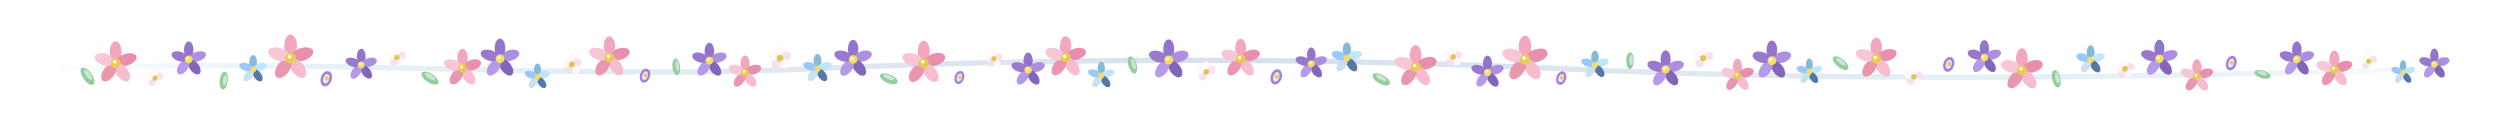
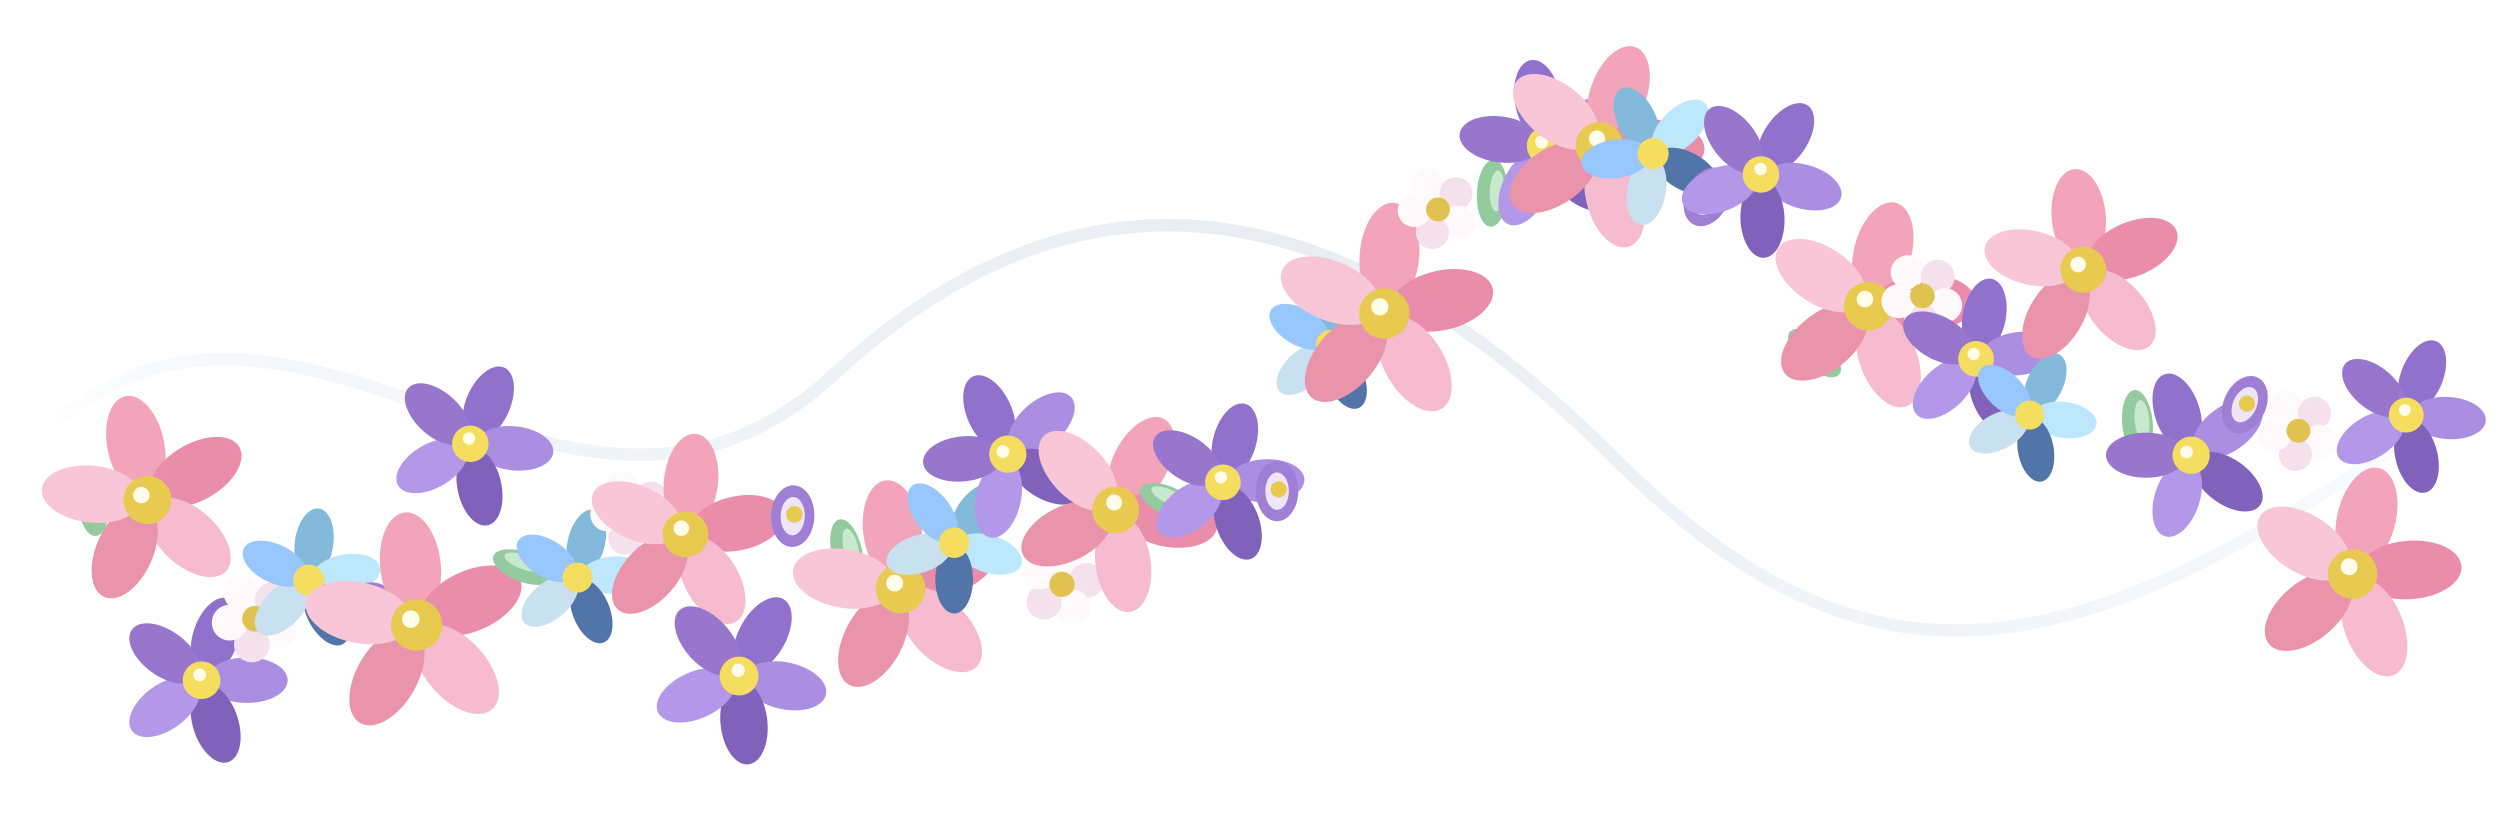
- <svg xmlns="http://www.w3.org/2000/svg" viewBox="0 0 400 22" fill="none" shape-rendering="geometricPrecision">
+ <svg xmlns="http://www.w3.org/2000/svg" viewBox="0 0 480 160" fill="none" shape-rendering="geometricPrecision">
  <defs>
-     <linearGradient id="seaHair" x1="0" y1="0" x2="400" y2="0" gradientUnits="userSpaceOnUse">
+     <linearGradient id="seaHair" x1="0" y1="0" x2="480" y2="0" gradientUnits="userSpaceOnUse">
      <stop offset="0%" stop-color="#7eb6d9" stop-opacity="0" />
-       <stop offset="12%" stop-color="#7eb6d9" stop-opacity=".28" />
-       <stop offset="50%" stop-color="#4a6fa5" stop-opacity=".34" />
-       <stop offset="88%" stop-color="#7eb6d9" stop-opacity=".28" />
+       <stop offset="10%" stop-color="#7eb6d9" stop-opacity=".22" />
+       <stop offset="50%" stop-color="#4a6fa5" stop-opacity=".28" />
+       <stop offset="90%" stop-color="#7eb6d9" stop-opacity=".22" />
      <stop offset="100%" stop-color="#7eb6d9" stop-opacity="0" />
    </linearGradient>
    <g id="fPink">
-       <ellipse cx="0" cy="-2.55" rx="1.3" ry="2.3" fill="#F2A0B8" />
-       <ellipse cx="0" cy="-2.55" rx="1.3" ry="2.3" fill="#E888A8" transform="rotate(72)" />
-       <ellipse cx="0" cy="-2.55" rx="1.3" ry="2.3" fill="#F6B8CC" transform="rotate(144)" />
-       <ellipse cx="0" cy="-2.55" rx="1.3" ry="2.3" fill="#E890A8" transform="rotate(216)" />
-       <ellipse cx="0" cy="-2.55" rx="1.3" ry="2.3" fill="#F8C4D4" transform="rotate(288)" />
-       <circle cx="0" cy="0" r="1.1" fill="#E8C84A" />
-       <circle cx="-.22" cy="-.28" r=".38" fill="#FFFCE8" />
+       <ellipse cx="0" cy="-10.2" rx="5.2" ry="9.2" fill="#F2A0B8" />
+       <ellipse cx="0" cy="-10.2" rx="5.2" ry="9.2" fill="#E888A8" transform="rotate(72)" />
+       <ellipse cx="0" cy="-10.2" rx="5.2" ry="9.2" fill="#F6B8CC" transform="rotate(144)" />
+       <ellipse cx="0" cy="-10.2" rx="5.2" ry="9.2" fill="#E890A8" transform="rotate(216)" />
+       <ellipse cx="0" cy="-10.2" rx="5.2" ry="9.2" fill="#F8C4D4" transform="rotate(288)" />
+       <circle cx="0" cy="0" r="4.4" fill="#E8C84A" />
+       <circle cx="-.9" cy="-1.1" r="1.5" fill="#FFFCE8" />
    </g>
    <g id="fLav">
-       <ellipse cx="0" cy="-2.3" rx="1.15" ry="2.05" fill="#8B6BC9" />
-       <ellipse cx="0" cy="-2.3" rx="1.15" ry="2.05" fill="#A888E0" transform="rotate(72)" />
-       <ellipse cx="0" cy="-2.3" rx="1.15" ry="2.05" fill="#7B5CB8" transform="rotate(144)" />
-       <ellipse cx="0" cy="-2.3" rx="1.15" ry="2.05" fill="#B094E8" transform="rotate(216)" />
-       <ellipse cx="0" cy="-2.3" rx="1.15" ry="2.05" fill="#9470CC" transform="rotate(288)" />
-       <circle cx="0" cy="0" r=".95" fill="#F5DC5A" />
-       <circle cx="-.18" cy="-.22" r=".32" fill="#FFFCE8" />
+       <ellipse cx="0" cy="-9.2" rx="4.6" ry="8.2" fill="#8B6BC9" />
+       <ellipse cx="0" cy="-9.2" rx="4.6" ry="8.2" fill="#A888E0" transform="rotate(72)" />
+       <ellipse cx="0" cy="-9.2" rx="4.6" ry="8.2" fill="#7B5CB8" transform="rotate(144)" />
+       <ellipse cx="0" cy="-9.2" rx="4.6" ry="8.2" fill="#B094E8" transform="rotate(216)" />
+       <ellipse cx="0" cy="-9.2" rx="4.6" ry="8.2" fill="#9470CC" transform="rotate(288)" />
+       <circle cx="0" cy="0" r="3.8" fill="#F5DC5A" />
+       <circle cx="-.7" cy="-.9" r="1.3" fill="#FFFCE8" />
    </g>
    <g id="fWhite">
-       <circle cx="0" cy="-1.8" r="1.1" fill="#FFF9FC" />
-       <circle cx="1.5" cy="-.52" r="1.1" fill="#F5E0EA" />
-       <circle cx=".92" cy="1.3" r="1.1" fill="#FFF9FC" />
-       <circle cx="-.92" cy="1.3" r="1.1" fill="#F5E0EA" />
-       <circle cx="-1.5" cy="-.52" r="1.1" fill="#FFF9FC" />
-       <circle cx="0" cy="0" r=".8" fill="#E0C04A" />
+       <circle cx="0" cy="-7.2" r="4.4" fill="#FFF9FC" />
+       <circle cx="6" cy="-2.1" r="4.4" fill="#F5E0EA" />
+       <circle cx="3.7" cy="5.2" r="4.4" fill="#FFF9FC" />
+       <circle cx="-3.7" cy="5.2" r="4.4" fill="#F5E0EA" />
+       <circle cx="-6" cy="-2.1" r="4.4" fill="#FFF9FC" />
+       <circle cx="0" cy="0" r="3.2" fill="#E0C04A" />
    </g>
    <g id="fSea">
-       <ellipse cx="0" cy="-2.05" rx="1.05" ry="1.9" fill="#7eb6d9" />
-       <ellipse cx="0" cy="-2.05" rx="1.05" ry="1.9" fill="#bae6fd" transform="rotate(72)" />
-       <ellipse cx="0" cy="-2.05" rx="1.05" ry="1.9" fill="#4a6fa5" transform="rotate(144)" />
-       <ellipse cx="0" cy="-2.05" rx="1.05" ry="1.9" fill="#c7dff0" transform="rotate(216)" />
-       <ellipse cx="0" cy="-2.05" rx="1.05" ry="1.9" fill="#93c5fd" transform="rotate(288)" />
-       <circle cx="0" cy="0" r=".85" fill="#F5DC5A" />
+       <ellipse cx="0" cy="-8.2" rx="4.2" ry="7.6" fill="#7eb6d9" />
+       <ellipse cx="0" cy="-8.2" rx="4.2" ry="7.6" fill="#bae6fd" transform="rotate(72)" />
+       <ellipse cx="0" cy="-8.2" rx="4.2" ry="7.6" fill="#4a6fa5" transform="rotate(144)" />
+       <ellipse cx="0" cy="-8.2" rx="4.2" ry="7.6" fill="#c7dff0" transform="rotate(216)" />
+       <ellipse cx="0" cy="-8.2" rx="4.2" ry="7.6" fill="#93c5fd" transform="rotate(288)" />
+       <circle cx="0" cy="0" r="3.4" fill="#F5DC5A" />
    </g>
    <g id="fBud">
-       <ellipse cx="0" cy="0" rx="1.3" ry="1.85" fill="#9B7AD4" transform="rotate(18)" />
-       <ellipse cx="0" cy="0" rx=".72" ry="1.15" fill="#EDE4F8" transform="rotate(18)" />
-       <circle cx=".12" cy="-.08" r=".5" fill="#E8C84A" />
+       <ellipse cx="0" cy="0" rx="5.2" ry="7.4" fill="#9B7AD4" transform="rotate(18)" />
+       <ellipse cx="0" cy="0" rx="2.9" ry="4.6" fill="#EDE4F8" transform="rotate(18)" />
+       <circle cx=".5" cy="-.3" r="2" fill="#E8C84A" />
    </g>
    <g id="leaf">
-       <ellipse cx="0" cy="0" rx="1.05" ry="2.3" fill="#8FC99A" transform="rotate(-35)" />
-       <ellipse cx=".32" cy="-.18" rx=".5" ry="1.4" fill="#C5E8CB" transform="rotate(-35)" />
+       <ellipse cx="0" cy="0" rx="4.2" ry="9.2" fill="#8FC99A" transform="rotate(-35)" />
+       <ellipse cx="1.3" cy="-.7" rx="2" ry="5.6" fill="#C5E8CB" transform="rotate(-35)" />
    </g>
  </defs>
-   <path d="M10 11 C50 9.2 90 12.8 130 11 S210 9.2 250 11 S330 12.8 390 11" stroke="url(#seaHair)" stroke-width=".85" stroke-linecap="round" opacity=".65" />
-   <g opacity=".94">
-     <g transform="translate(14 12.2) scale(.7)">
-       <use href="#leaf" />
-     </g>
-     <g transform="translate(18.5 10.1) scale(.72)">
-       <animate attributeName="opacity" values=".72;1;.72" dur="5.8s" begin="0s" repeatCount="indefinite" />
-       <use href="#fPink" />
-     </g>
-     <g transform="translate(24.8 12.5) scale(.52)">
-       <use href="#fWhite" />
-     </g>
-     <g transform="translate(30.2 9.5) scale(.66)">
-       <use href="#fLav" />
-     </g>
-     <g transform="translate(35.8 12.9) rotate(42) scale(.62)">
-       <use href="#leaf" />
-     </g>
-     <g transform="translate(40.5 11.1) scale(.58)">
-       <use href="#fSea" />
-     </g>
-     <g transform="translate(46.5 9.3) scale(.78)">
-       <animate attributeName="opacity" values=".7;1;.7" dur="6.2s" begin="1.1s" repeatCount="indefinite" />
-       <use href="#fPink" />
-     </g>
-     <g transform="translate(52.2 12.6) scale(.68)">
-       <use href="#fBud" />
-     </g>
-     <g transform="translate(57.8 10.4) scale(.6)">
-       <use href="#fLav" />
-     </g>
-     <g transform="translate(63.5 9.2) scale(.56)">
-       <use href="#fWhite" />
-     </g>
-     <g transform="translate(68.8 12.5) rotate(-22) scale(.68)">
-       <use href="#leaf" />
-     </g>
-     <g transform="translate(74 10.9) scale(.64)">
-       <use href="#fPink" />
-     </g>
-     <g transform="translate(80 9.4) scale(.74)">
-       <animate attributeName="opacity" values=".68;.98;.68" dur="5.5s" begin="2s" repeatCount="indefinite" />
-       <use href="#fLav" />
-     </g>
-     <g transform="translate(86 12.3) scale(.54)">
-       <use href="#fSea" />
-     </g>
-     <g transform="translate(91.5 10.3) scale(.6)">
-       <use href="#fWhite" />
-     </g>
-     <g transform="translate(97.5 9.2) scale(.7)">
-       <use href="#fPink" />
-     </g>
-     <g transform="translate(103.2 12.1) scale(.62)">
-       <use href="#fBud" />
-     </g>
-     <g transform="translate(108.2 10.7) rotate(28) scale(.58)">
-       <use href="#leaf" />
-     </g>
-     <g transform="translate(113.5 9.7) scale(.66)">
-       <use href="#fLav" />
-     </g>
-     <g transform="translate(119.2 11.6) scale(.56)">
-       <use href="#fPink" />
-     </g>
-     <g transform="translate(124.8 9.3) scale(.68)">
-       <use href="#fWhite" />
-     </g>
-     <g transform="translate(130.8 11) scale(.6)">
-       <use href="#fSea" />
-     </g>
-     <g transform="translate(136.5 9.5) scale(.72)">
-       <animate attributeName="opacity" values=".7;1;.7" dur="6s" begin=".6s" repeatCount="indefinite" />
-       <use href="#fLav" />
-     </g>
-     <g transform="translate(142.2 12.6) rotate(-32) scale(.66)">
-       <use href="#leaf" />
-     </g>
-     <g transform="translate(147.8 10.1) scale(.74)">
-       <use href="#fPink" />
-     </g>
-     <g transform="translate(153.5 12.4) scale(.58)">
-       <use href="#fBud" />
-     </g>
-     <g transform="translate(159 9.4) scale(.54)">
-       <use href="#fWhite" />
-     </g>
-     <g transform="translate(164.5 11.2) scale(.64)">
-       <use href="#fLav" />
-     </g>
-     <g transform="translate(170.5 9.2) scale(.7)">
-       <use href="#fPink" />
-     </g>
-     <g transform="translate(176.2 12.1) scale(.56)">
-       <use href="#fSea" />
-     </g>
-     <g transform="translate(181.2 10.4) rotate(18) scale(.62)">
-       <use href="#leaf" />
-     </g>
-     <g transform="translate(187 9.6) scale(.76)">
-       <animate attributeName="opacity" values=".68;.98;.68" dur="5.9s" begin="1.8s" repeatCount="indefinite" />
-       <use href="#fLav" />
-     </g>
-     <g transform="translate(193 11.5) scale(.58)">
-       <use href="#fWhite" />
-     </g>
-     <g transform="translate(198.5 9.4) scale(.66)">
-       <use href="#fPink" />
-     </g>
-     <g transform="translate(204.2 12.3) scale(.68)">
-       <use href="#fBud" />
-     </g>
-     <g transform="translate(209.8 10.2) scale(.6)">
-       <use href="#fLav" />
-     </g>
-     <g transform="translate(215.5 9.3) scale(.64)">
-       <use href="#fSea" />
-     </g>
-     <g transform="translate(221 12.7) rotate(-26) scale(.68)">
-       <use href="#leaf" />
-     </g>
-     <g transform="translate(226.5 10.7) scale(.72)">
-       <use href="#fPink" />
-     </g>
-     <g transform="translate(232.5 9.1) scale(.56)">
-       <use href="#fWhite" />
-     </g>
-     <g transform="translate(238 11.6) scale(.62)">
-       <use href="#fLav" />
-     </g>
-     <g transform="translate(244 9.5) scale(.78)">
-       <animate attributeName="opacity" values=".7;1;.7" dur="6.3s" begin="2.8s" repeatCount="indefinite" />
-       <use href="#fPink" />
-     </g>
-     <g transform="translate(249.8 12.5) scale(.6)">
-       <use href="#fBud" />
-     </g>
-     <g transform="translate(255.2 10.4) scale(.58)">
-       <use href="#fSea" />
-     </g>
-     <g transform="translate(260.8 9.7) rotate(36) scale(.58)">
-       <use href="#leaf" />
-     </g>
-     <g transform="translate(266.5 11.1) scale(.7)">
-       <use href="#fLav" />
-     </g>
-     <g transform="translate(272.5 9.3) scale(.62)">
-       <use href="#fWhite" />
-     </g>
-     <g transform="translate(278 12.1) scale(.56)">
-       <use href="#fPink" />
-     </g>
-     <g transform="translate(283.5 9.7) scale(.74)">
-       <animate attributeName="opacity" values=".68;.98;.68" dur="5.7s" begin=".9s" repeatCount="indefinite" />
-       <use href="#fLav" />
-     </g>
-     <g transform="translate(289.5 11.5) scale(.54)">
-       <use href="#fSea" />
-     </g>
-     <g transform="translate(294.5 10.1) rotate(-16) scale(.66)">
-       <use href="#leaf" />
-     </g>
-     <g transform="translate(300.2 9.4) scale(.7)">
-       <use href="#fPink" />
-     </g>
-     <g transform="translate(306.2 12.3) scale(.54)">
-       <use href="#fWhite" />
-     </g>
-     <g transform="translate(311.8 10.3) scale(.66)">
-       <use href="#fBud" />
-     </g>
-     <g transform="translate(317.5 9.2) scale(.64)">
-       <use href="#fLav" />
-     </g>
-     <g transform="translate(323.5 11.2) scale(.72)">
-       <use href="#fPink" />
-     </g>
-     <g transform="translate(329 12.6) rotate(22) scale(.62)">
-       <use href="#leaf" />
-     </g>
-     <g transform="translate(334.5 9.6) scale(.6)">
-       <use href="#fSea" />
-     </g>
-     <g transform="translate(340 11) scale(.58)">
-       <use href="#fWhite" />
-     </g>
-     <g transform="translate(345.5 9.4) scale(.7)">
-       <use href="#fLav" />
-     </g>
-     <g transform="translate(351.5 12.2) scale(.56)">
-       <use href="#fPink" />
-     </g>
-     <g transform="translate(357 10.1) scale(.64)">
-       <use href="#fBud" />
-     </g>
-     <g transform="translate(362 11.9) rotate(-38) scale(.58)">
-       <use href="#leaf" />
-     </g>
-     <g transform="translate(367.5 9.5) scale(.66)">
-       <use href="#fLav" />
-     </g>
-     <g transform="translate(373.5 11.1) scale(.62)">
-       <use href="#fPink" />
-     </g>
-     <g transform="translate(379 9.8) scale(.52)">
-       <use href="#fWhite" />
-     </g>
-     <g transform="translate(384.5 11.6) scale(.5)">
-       <use href="#fSea" />
-     </g>
-     <g transform="translate(389.5 10.3) scale(.58)">
+   <path d="M12 80 C60 42 110 118 160 72 S260 38 310 88 S400 128 468 80" stroke="url(#seaHair)" stroke-width="2.4" stroke-linecap="round" opacity=".45" />
+   <g opacity=".96">
+     <g transform="translate(18.0 96.3) rotate(32) scale(0.72)">
+       <use href="#leaf" />
+     </g>
+     <g transform="translate(28.3 96.0) rotate(-12) scale(1.05)">
+       <animateTransform attributeName="transform" type="translate" values="0 0; 0 -3.5; 0 0; 0 2.2; 0 0" dur="5.45s" begin="0.35s" repeatCount="indefinite" additive="sum" />
+       <animate attributeName="opacity" values=".78;1;.78" dur="5.45s" begin="0.35s" repeatCount="indefinite" />
+       <use href="#fPink" />
+     </g>
+     <g transform="translate(38.7 130.6) rotate(18) scale(0.95)">
+       <use href="#fLav" />
+     </g>
+     <g transform="translate(49.0 118.8) rotate(-28) scale(0.78)">
+       <use href="#fWhite" />
+     </g>
+     <g transform="translate(59.3 111.4) rotate(8) scale(0.88)">
+       <use href="#fSea" />
+     </g>
+     <g transform="translate(69.6 116.6) rotate(42) scale(0.82)">
+       <animateTransform attributeName="transform" type="translate" values="0 0; 0 -3.5; 0 0; 0 2.2; 0 0" dur="5.2s" begin="1.75s" repeatCount="indefinite" additive="sum" />
+       <animate attributeName="opacity" values=".78;1;.78" dur="5.2s" begin="1.75s" repeatCount="indefinite" />
+       <use href="#fBud" />
+     </g>
+     <g transform="translate(80.0 120.0) rotate(-6) scale(1.12)">
+       <use href="#fPink" />
+     </g>
+     <g transform="translate(90.3 85.2) rotate(24) scale(0.92)">
+       <use href="#fLav" />
+     </g>
+     <g transform="translate(100.6 108.9) rotate(-35) scale(0.68)">
+       <use href="#leaf" />
+     </g>
+     <g transform="translate(110.9 110.9) rotate(14) scale(0.85)">
+       <animateTransform attributeName="transform" type="translate" values="0 0; 0 -3.5; 0 0; 0 2.2; 0 0" dur="6.2s" begin="0.7s" repeatCount="indefinite" additive="sum" />
+       <animate attributeName="opacity" values=".78;1;.78" dur="6.2s" begin="0.7s" repeatCount="indefinite" />
+       <use href="#fSea" />
+     </g>
+     <g transform="translate(121.3 98.7) rotate(-20) scale(0.74)">
+       <use href="#fWhite" />
+     </g>
+     <g transform="translate(131.6 102.6) rotate(6) scale(1.00)">
+       <use href="#fPink" />
+     </g>
+     <g transform="translate(141.9 129.8) rotate(30) scale(0.98)">
+       <use href="#fLav" />
+     </g>
+     <g transform="translate(152.2 99.1) rotate(-16) scale(0.80)">
+       <animateTransform attributeName="transform" type="translate" values="0 0; 0 -3.5; 0 0; 0 2.2; 0 0" dur="5.95s" begin="2.1s" repeatCount="indefinite" additive="sum" />
+       <animate attributeName="opacity" values=".78;1;.78" dur="5.95s" begin="2.1s" repeatCount="indefinite" />
+       <use href="#fBud" />
+     </g>
+     <g transform="translate(162.6 106.0) rotate(22) scale(0.70)">
+       <use href="#leaf" />
+     </g>
+     <g transform="translate(172.9 113.0) rotate(-8) scale(1.08)">
+       <use href="#fPink" />
+     </g>
+     <g transform="translate(183.2 104.2) rotate(36) scale(0.86)">
+       <use href="#fSea" />
+     </g>
+     <g transform="translate(193.5 87.2) rotate(-24) scale(0.94)">
+       <animateTransform attributeName="transform" type="translate" values="0 0; 0 -3.5; 0 0; 0 2.2; 0 0" dur="5.7s" begin="1.05s" repeatCount="indefinite" additive="sum" />
+       <animate attributeName="opacity" values=".78;1;.78" dur="5.7s" begin="1.05s" repeatCount="indefinite" />
+       <use href="#fLav" />
+     </g>
+     <g transform="translate(203.9 112.2) rotate(10) scale(0.76)">
+       <use href="#fWhite" />
+     </g>
+     <g transform="translate(214.2 97.9) rotate(28) scale(1.02)">
+       <use href="#fPink" />
+     </g>
+     <g transform="translate(224.5 96.3) rotate(-30) scale(0.66)">
+       <use href="#leaf" />
+     </g>
+     <g transform="translate(234.8 92.6) rotate(16) scale(0.90)">
+       <animateTransform attributeName="transform" type="translate" values="0 0; 0 -3.5; 0 0; 0 2.2; 0 0" dur="5.45s" begin="0.0s" repeatCount="indefinite" additive="sum" />
+       <animate attributeName="opacity" values=".78;1;.78" dur="5.45s" begin="0.0s" repeatCount="indefinite" />
+       <use href="#fLav" />
+     </g>
+     <g transform="translate(245.2 94.3) rotate(-18) scale(0.78)">
+       <use href="#fBud" />
+     </g>
+     <g transform="translate(255.5 66.2) rotate(12) scale(0.84)">
+       <use href="#fSea" />
+     </g>
+     <g transform="translate(265.8 60.2) rotate(5) scale(1.10)">
+       <use href="#fPink" />
+     </g>
+     <g transform="translate(276.1 40.2) rotate(-22) scale(0.72)">
+       <animateTransform attributeName="transform" type="translate" values="0 0; 0 -3.5; 0 0; 0 2.2; 0 0" dur="5.2s" begin="1.4s" repeatCount="indefinite" additive="sum" />
+       <animate attributeName="opacity" values=".78;1;.78" dur="5.2s" begin="1.4s" repeatCount="indefinite" />
+       <use href="#fWhite" />
+     </g>
+     <g transform="translate(286.5 37.1) rotate(38) scale(0.70)">
+       <use href="#leaf" />
+     </g>
+     <g transform="translate(296.8 28.0) rotate(-10) scale(0.96)">
+       <use href="#fLav" />
+     </g>
+     <g transform="translate(307.1 28.0) rotate(20) scale(1.04)">
+       <use href="#fPink" />
+     </g>
+     <g transform="translate(317.4 29.5) rotate(-26) scale(0.88)">
+       <animateTransform attributeName="transform" type="translate" values="0 0; 0 -3.5; 0 0; 0 2.2; 0 0" dur="6.2s" begin="0.35s" repeatCount="indefinite" additive="sum" />
+       <animate attributeName="opacity" values=".78;1;.78" dur="6.2s" begin="0.35s" repeatCount="indefinite" />
+       <use href="#fSea" />
+     </g>
+     <g transform="translate(327.8 37.8) rotate(8) scale(0.80)">
+       <use href="#fBud" />
+     </g>
+     <g transform="translate(338.1 33.5) rotate(34) scale(0.92)">
+       <use href="#fLav" />
+     </g>
+     <g transform="translate(348.4 67.8) rotate(-14) scale(0.68)">
+       <use href="#leaf" />
+     </g>
+     <g transform="translate(358.7 58.8) rotate(15) scale(1.06)">
+       <animateTransform attributeName="transform" type="translate" values="0 0; 0 -3.5; 0 0; 0 2.2; 0 0" dur="5.95s" begin="1.75s" repeatCount="indefinite" additive="sum" />
+       <animate attributeName="opacity" values=".78;1;.78" dur="5.95s" begin="1.75s" repeatCount="indefinite" />
+       <use href="#fPink" />
+     </g>
+     <g transform="translate(369.1 56.8) rotate(-32) scale(0.74)">
+       <use href="#fWhite" />
+     </g>
+     <g transform="translate(379.4 68.9) rotate(11) scale(0.90)">
+       <use href="#fLav" />
+     </g>
+     <g transform="translate(389.7 79.7) rotate(26) scale(0.82)">
+       <use href="#fSea" />
+     </g>
+     <g transform="translate(400.0 51.8) rotate(-5) scale(1.00)">
+       <animateTransform attributeName="transform" type="translate" values="0 0; 0 -3.5; 0 0; 0 2.2; 0 0" dur="5.7s" begin="0.7s" repeatCount="indefinite" additive="sum" />
+       <animate attributeName="opacity" values=".78;1;.78" dur="5.7s" begin="0.7s" repeatCount="indefinite" />
+       <use href="#fPink" />
+     </g>
+     <g transform="translate(410.4 81.3) rotate(30) scale(0.70)">
+       <use href="#leaf" />
+     </g>
+     <g transform="translate(420.7 87.4) rotate(-18) scale(0.94)">
+       <use href="#fLav" />
+     </g>
+     <g transform="translate(431.0 77.7) rotate(7) scale(0.78)">
+       <use href="#fBud" />
+     </g>
+     <g transform="translate(441.3 82.7) rotate(-28) scale(0.72)">
+       <animateTransform attributeName="transform" type="translate" values="0 0; 0 -3.5; 0 0; 0 2.2; 0 0" dur="5.45s" begin="2.1s" repeatCount="indefinite" additive="sum" />
+       <animate attributeName="opacity" values=".78;1;.78" dur="5.45s" begin="2.1s" repeatCount="indefinite" />
+       <use href="#fWhite" />
+     </g>
+     <g transform="translate(451.7 110.2) rotate(14) scale(1.08)">
+       <use href="#fPink" />
+     </g>
+     <g transform="translate(462.0 79.7) rotate(22) scale(0.88)">
      <use href="#fLav" />
    </g>
  </g>
</svg>
